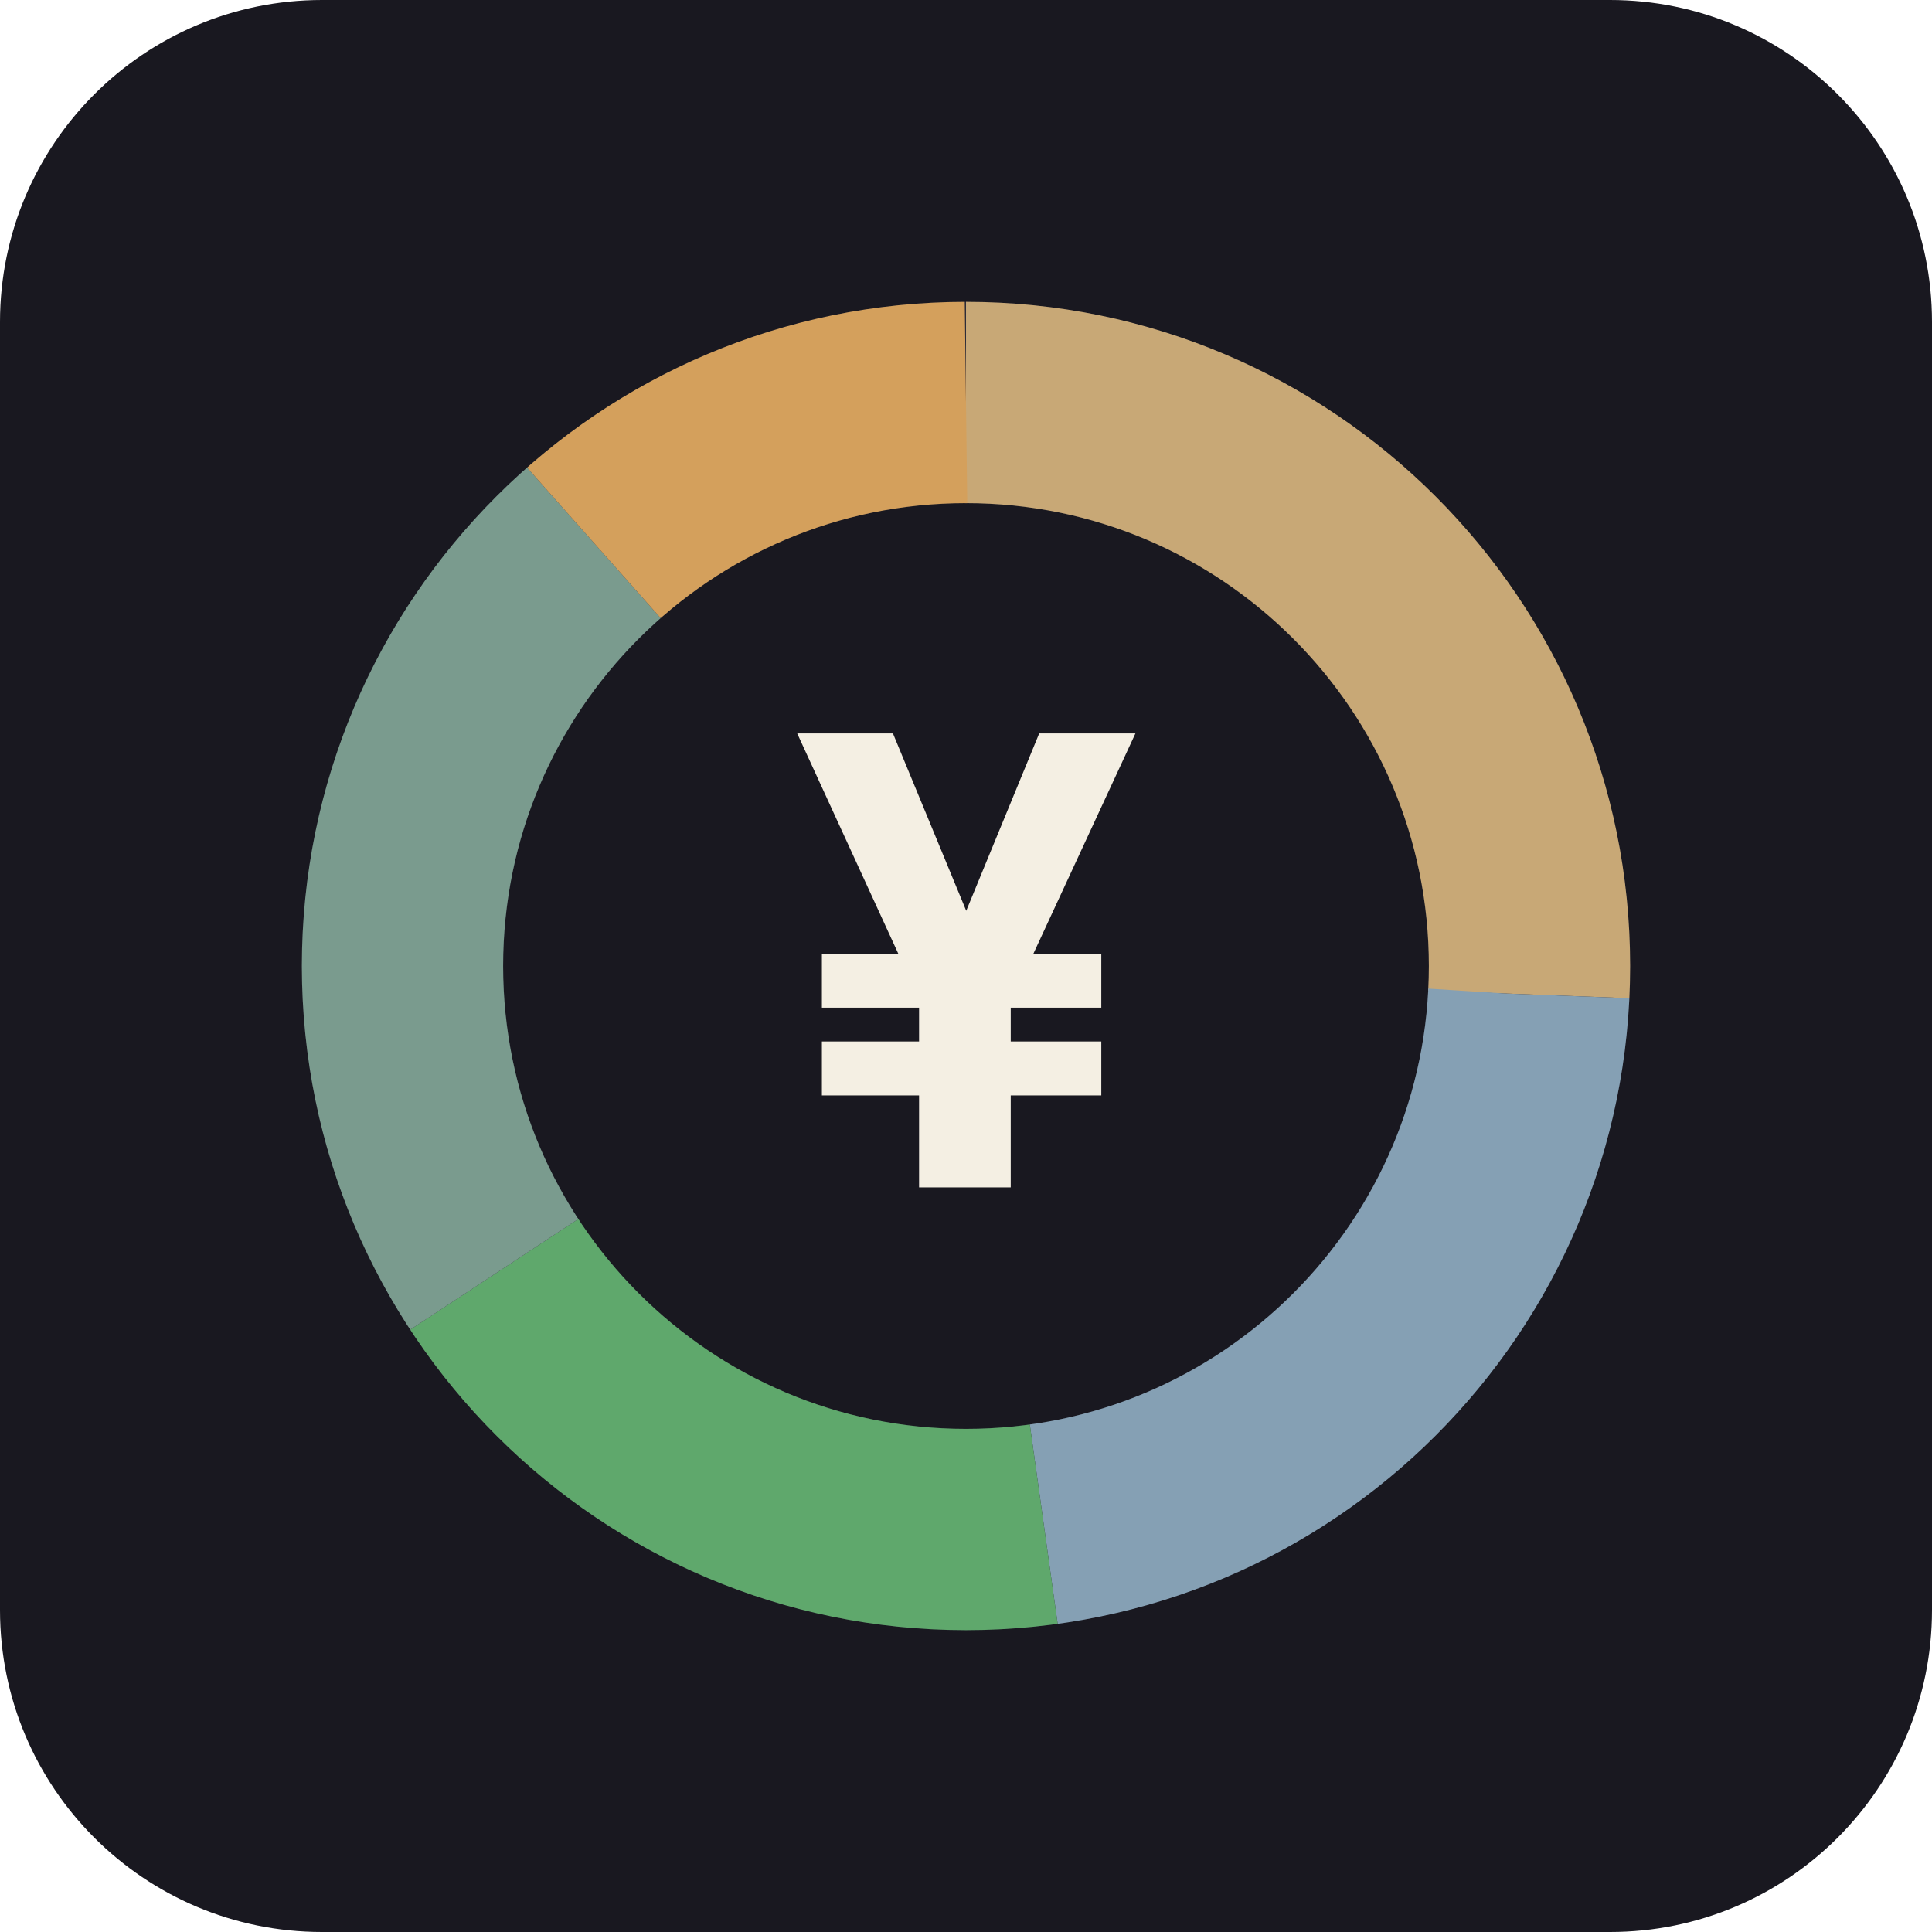
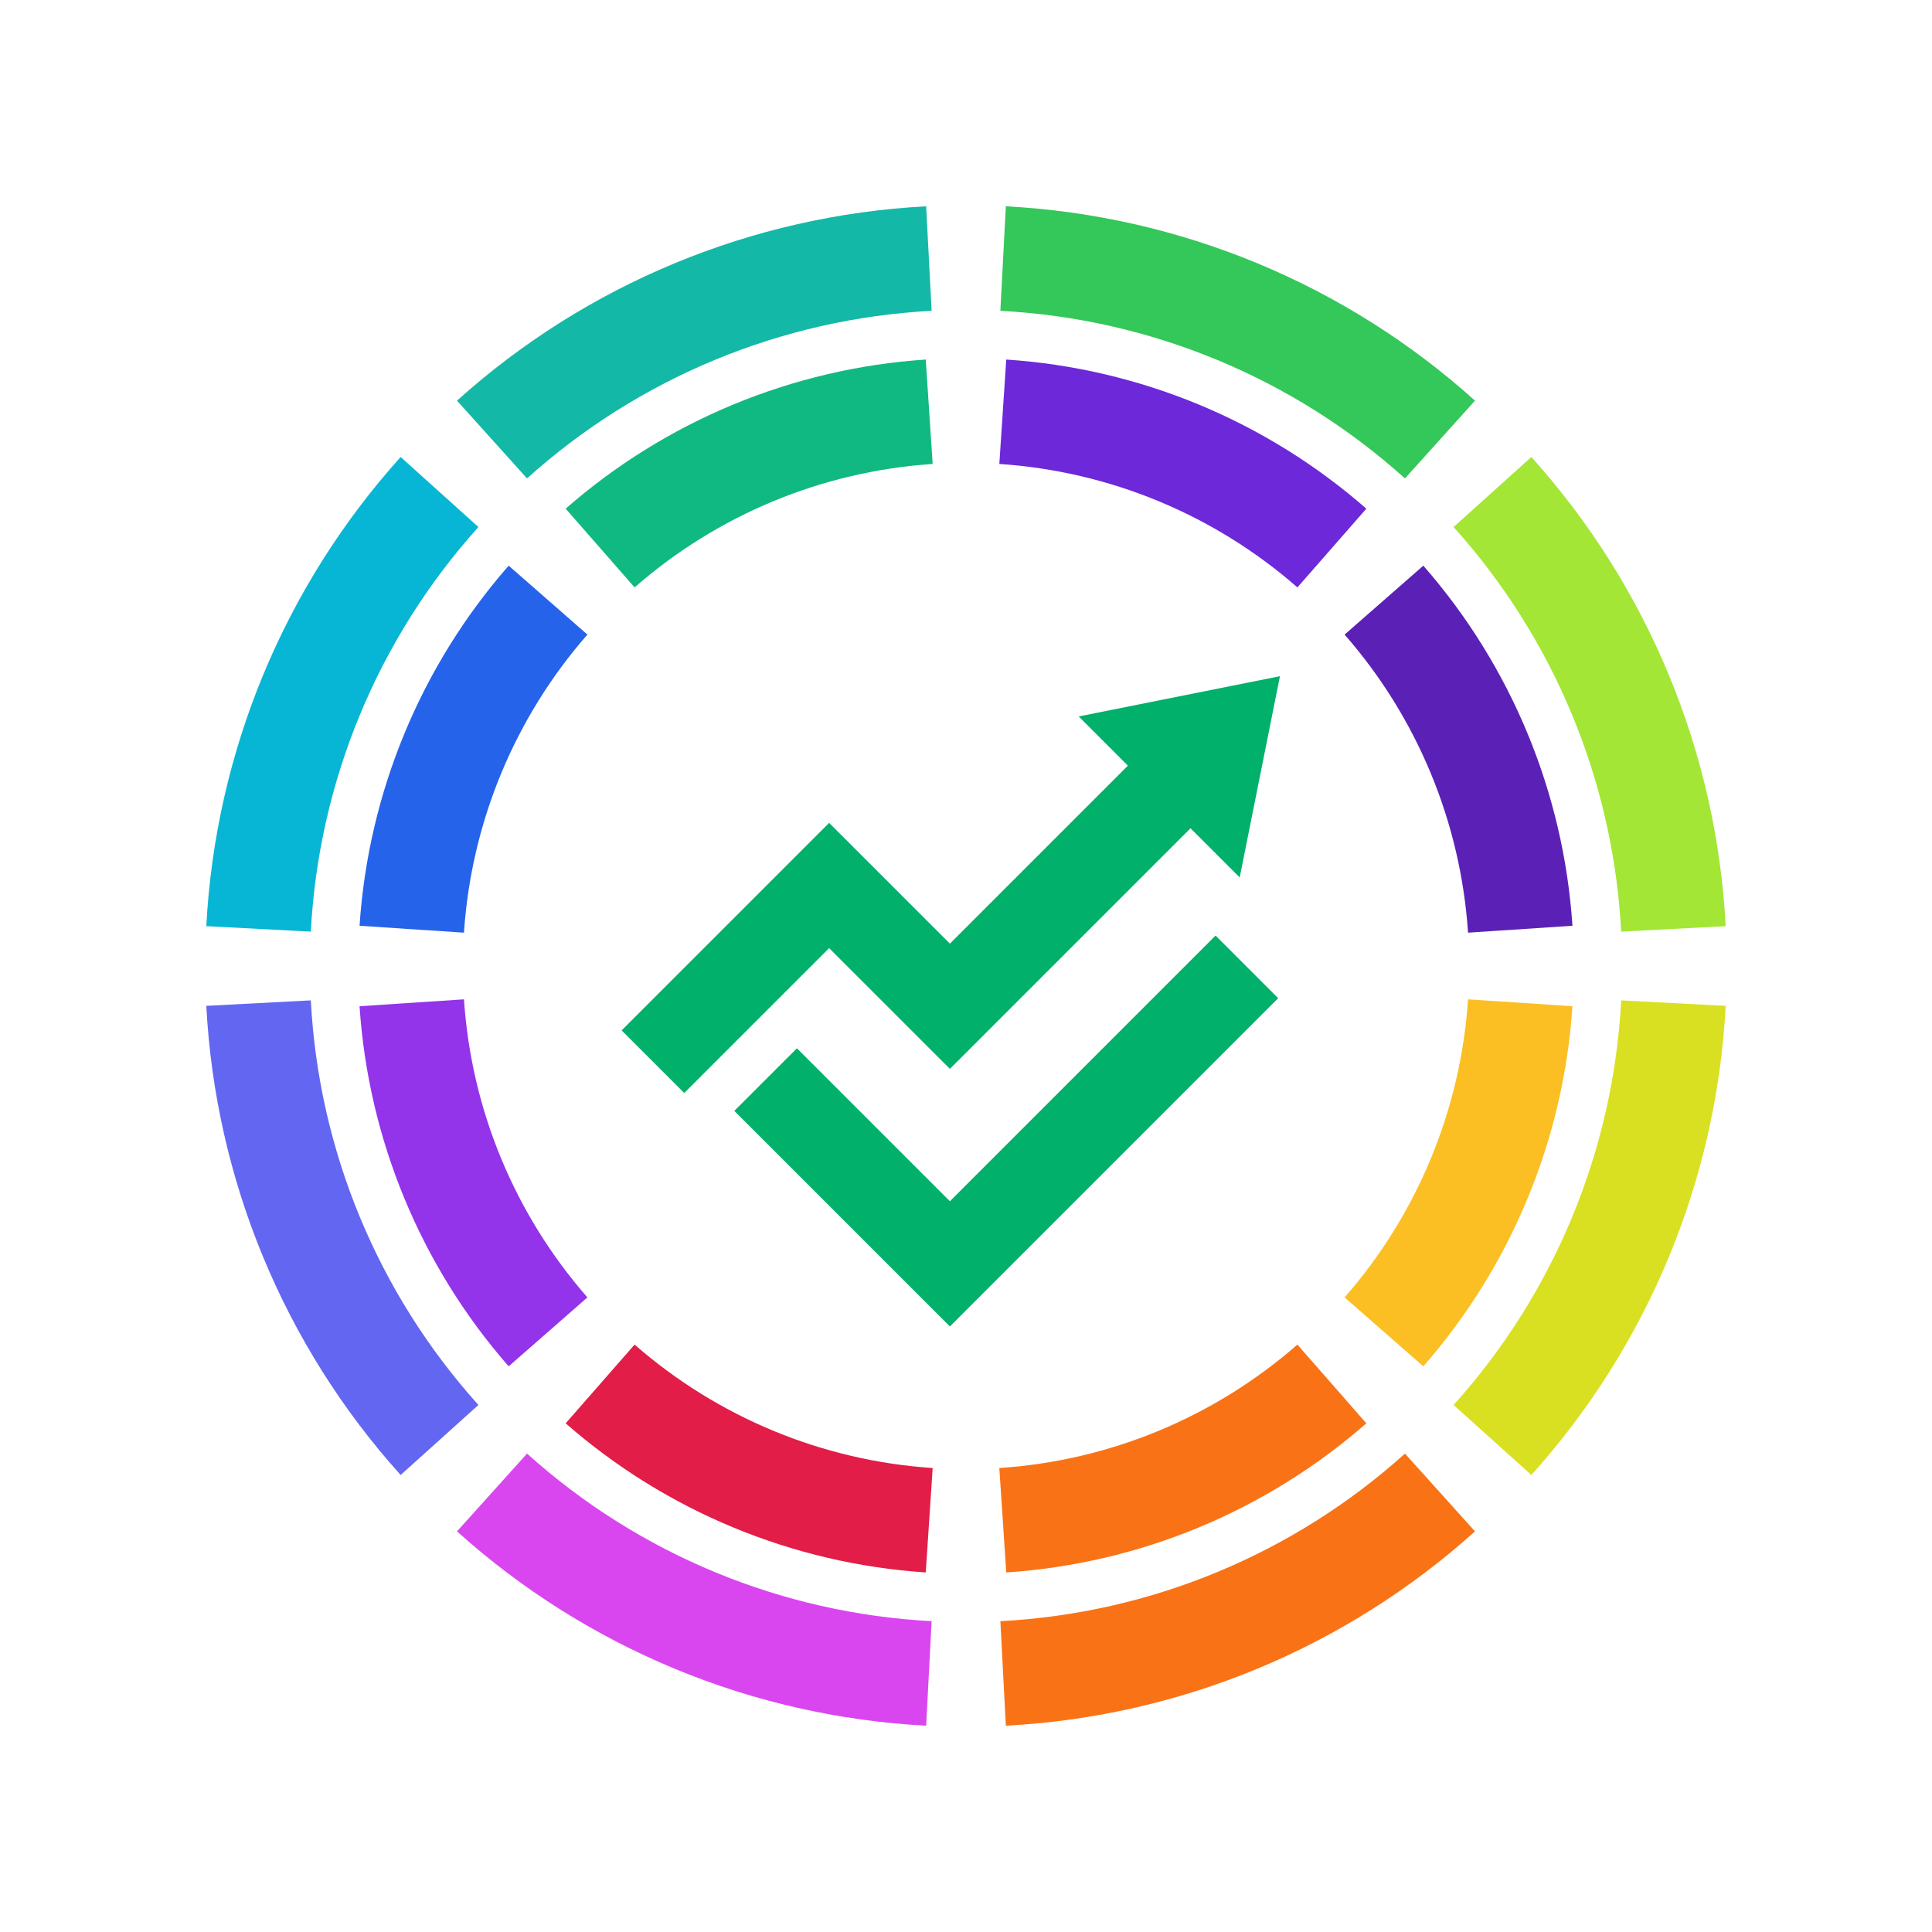
- <svg xmlns="http://www.w3.org/2000/svg" viewBox="0 0 192 192">
-   <rect width="192" height="192" rx="32" fill="#191820" />
-   <g transform="translate(96 96)">
-     <circle r="56" fill="none" stroke="#2d2c38" stroke-width="20" />
-     <circle r="56" fill="none" stroke="#c8a876" stroke-width="20" stroke-dasharray="90.8 351.86" transform="rotate(-90)" />
-     <circle r="56" fill="none" stroke="#85a0b4" stroke-width="20" stroke-dasharray="77.4 351.86" stroke-dashoffset="-90.8" transform="rotate(-90)" />
-     <circle r="56" fill="none" stroke="#5fa86c" stroke-width="20" stroke-dasharray="63.3 351.86" stroke-dashoffset="-168.2" transform="rotate(-90)" />
-     <circle r="56" fill="none" stroke="#7a9b8e" stroke-width="20" stroke-dasharray="80 351.86" stroke-dashoffset="-231.5" transform="rotate(-90)" />
-     <circle r="56" fill="none" stroke="#d4a05c" stroke-width="20" stroke-dasharray="40.4 351.86" stroke-dashoffset="-311.5" transform="rotate(-90)" />
-     <text y="22" text-anchor="middle" font-family="-apple-system,'Noto Sans SC',sans-serif" font-weight="700" font-size="62" fill="#f4efe3">¥</text>
+ <svg xmlns="http://www.w3.org/2000/svg" viewBox="0 0 240 240" width="240" height="240" fill="none">
+   <g stroke-width="13" stroke-linecap="butt">
+     <path d="M 124.61 32.12 A 88 88 0 0 1 178.88 54.6" stroke="#34C759" />
+     <path d="M 185.4 61.12 A 88 88 0 0 1 207.88 115.39" stroke="#A3E635" />
+     <path d="M 207.88 124.61 A 88 88 0 0 1 185.4 178.88" stroke="#D9E021" />
+     <path d="M 178.88 185.4 A 88 88 0 0 1 124.61 207.88" stroke="#F97316" />
+     <path d="M 115.39 207.88 A 88 88 0 0 1 61.12 185.4" stroke="#D946EF" />
+     <path d="M 54.6 178.88 A 88 88 0 0 1 32.12 124.61" stroke="#6366F1" />
+     <path d="M 32.12 115.39 A 88 88 0 0 1 54.6 61.12" stroke="#06B6D4" />
+     <path d="M 61.12 54.6 A 88 88 0 0 1 115.39 32.12" stroke="#14B8A6" />
  </g>
+   <g stroke-width="13" stroke-linecap="butt">
+     <path d="M 124.57 51.15 A 69 69 0 0 1 165.45 68.08" stroke="#6D28D9" />
+     <path d="M 171.92 74.55 A 69 69 0 0 1 188.85 115.43" stroke="#5B21B6" />
+     <path d="M 188.85 124.57 A 69 69 0 0 1 171.92 165.45" stroke="#FBBF24" />
+     <path d="M 165.45 171.92 A 69 69 0 0 1 124.57 188.85" stroke="#F97316" />
+     <path d="M 115.43 188.85 A 69 69 0 0 1 74.55 171.92" stroke="#E11D48" />
+     <path d="M 68.08 165.45 A 69 69 0 0 1 51.15 124.57" stroke="#9333EA" />
+     <path d="M 51.15 115.43 A 69 69 0 0 1 68.08 74.55" stroke="#2563EB" />
+     <path d="M 74.55 68.08 A 69 69 0 0 1 115.43 51.15" stroke="#10B981" />
+   </g>
+   <path d="M 85 128 L 103 110 L 118 125 L 148 95" stroke="#00B06B" stroke-width="11" stroke-linecap="square" stroke-linejoin="miter" />
+   <polygon points="159,84 134,89 154,109" fill="#00B06B" />
+   <path d="M 99 138 L 118 157 L 151 124" stroke="#00B06B" stroke-width="11" stroke-linecap="square" stroke-linejoin="miter" />
</svg>
